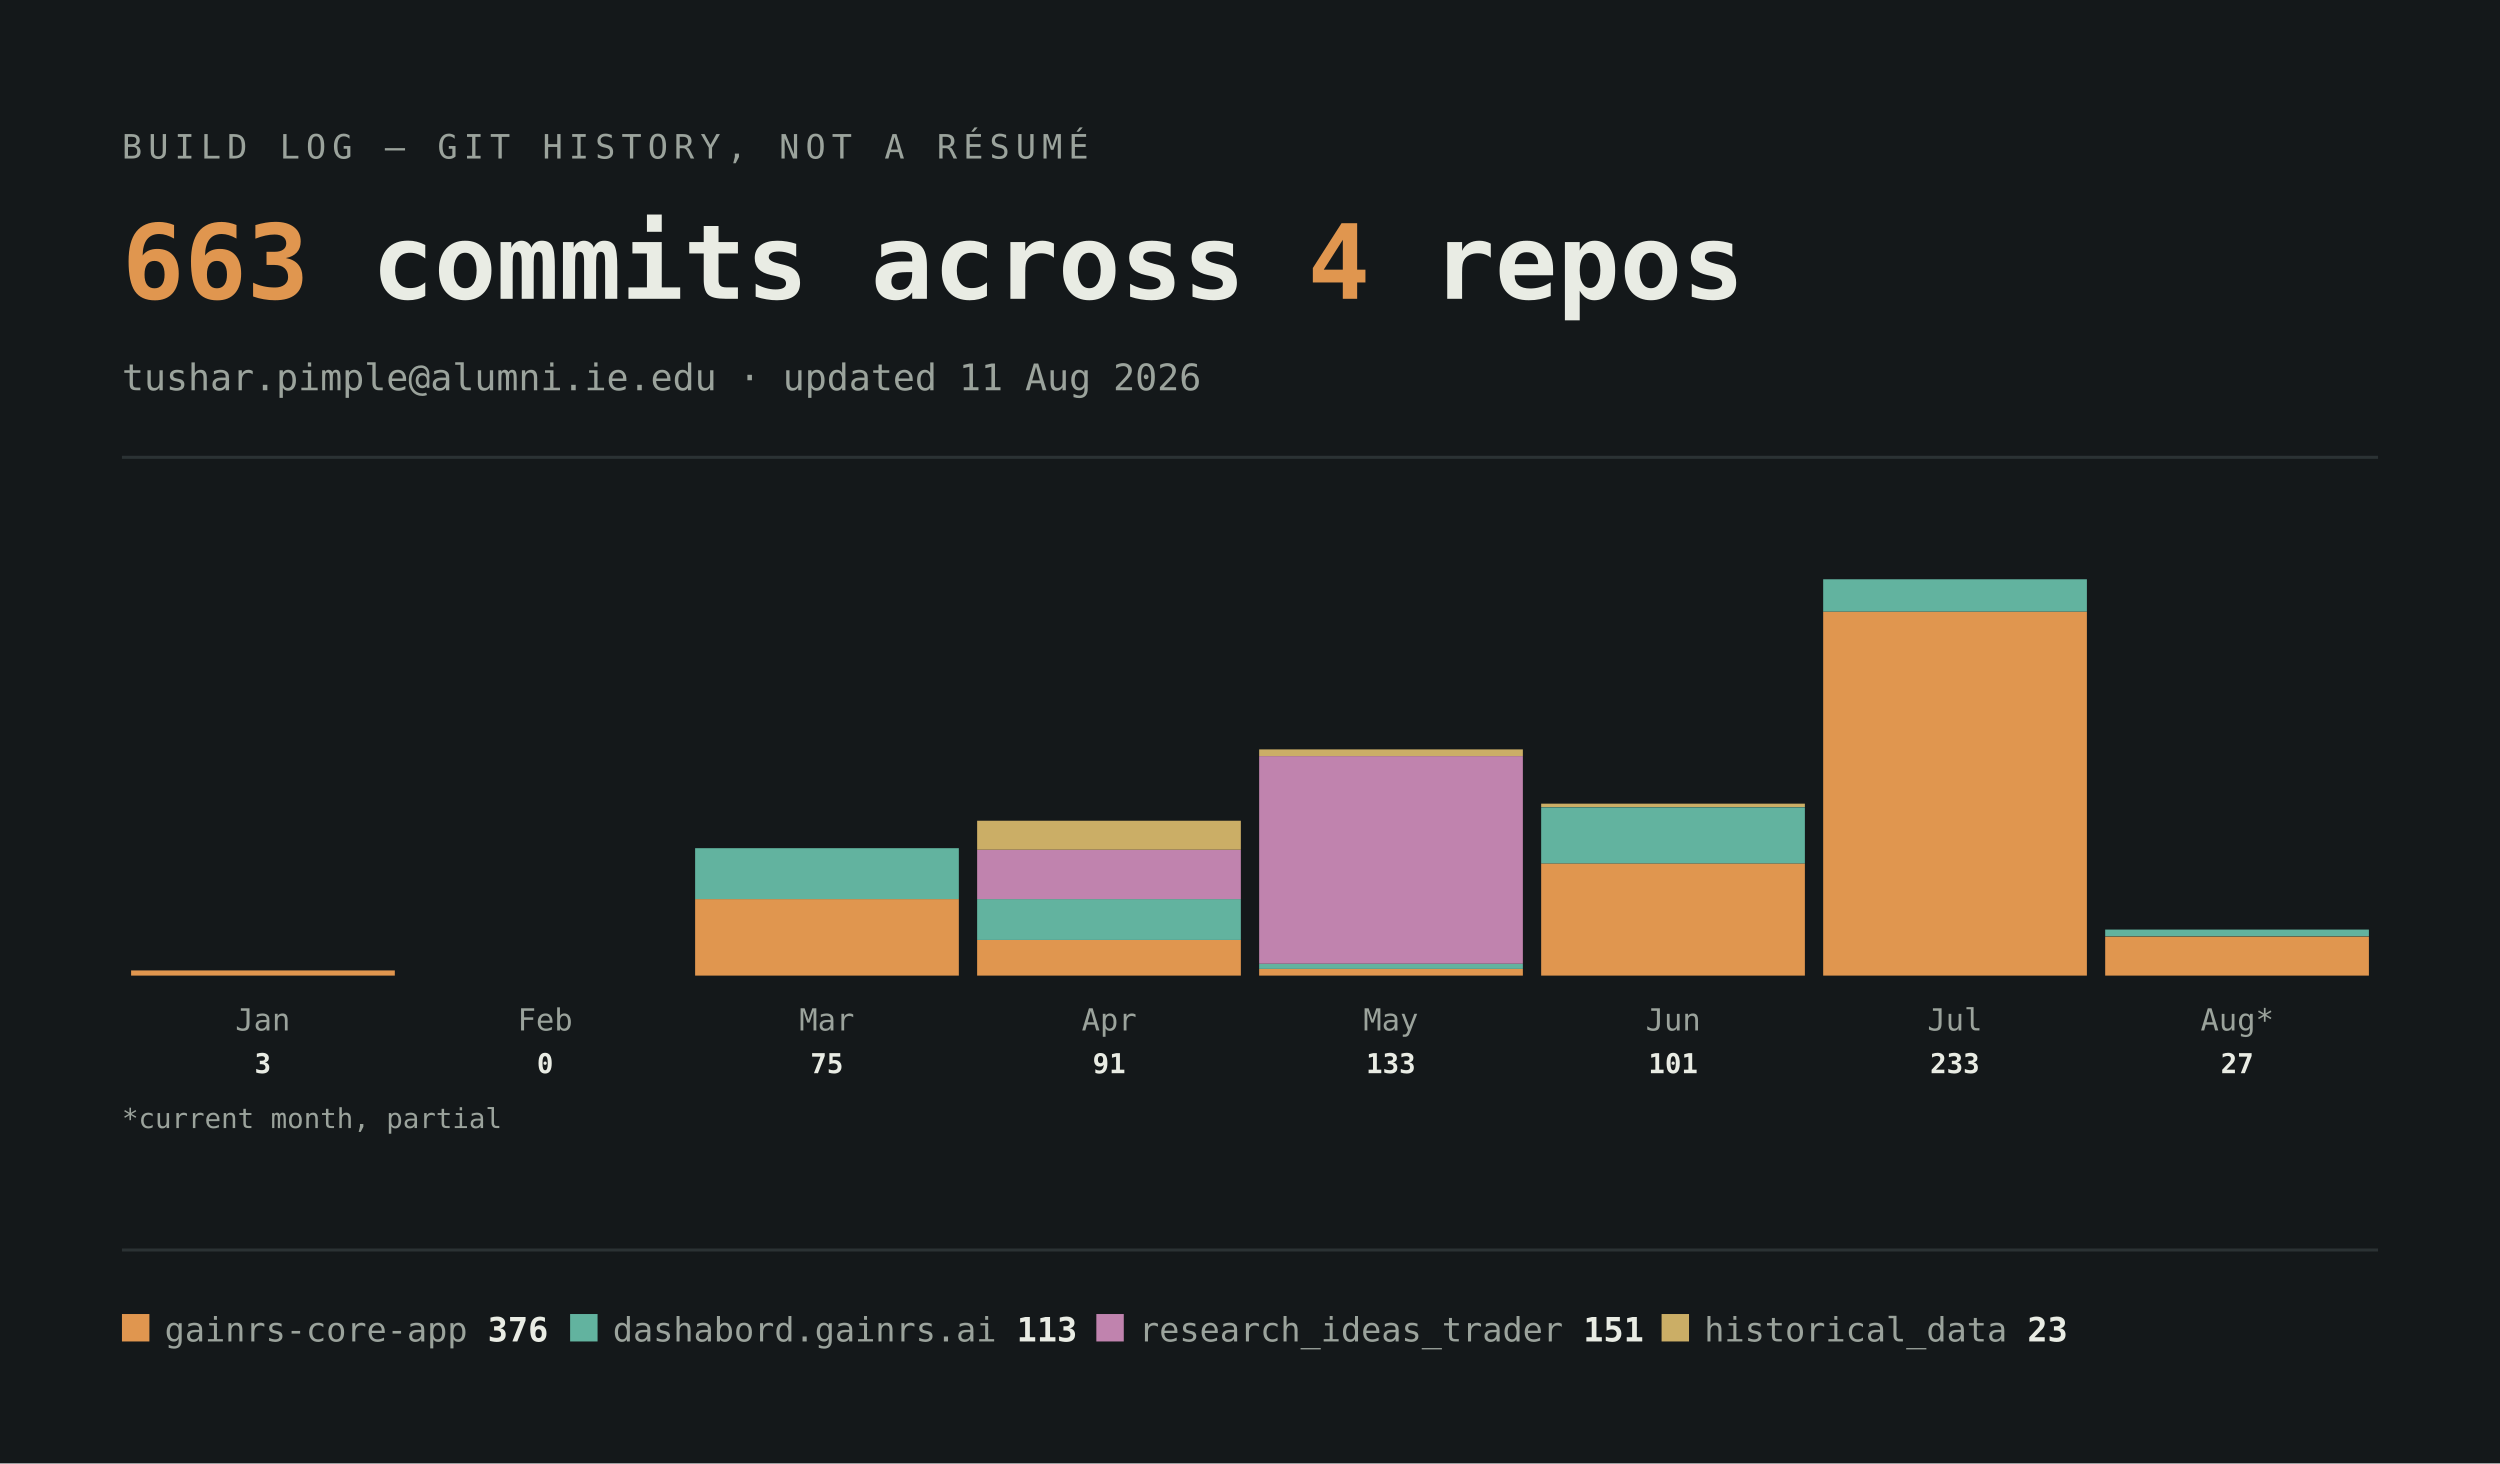
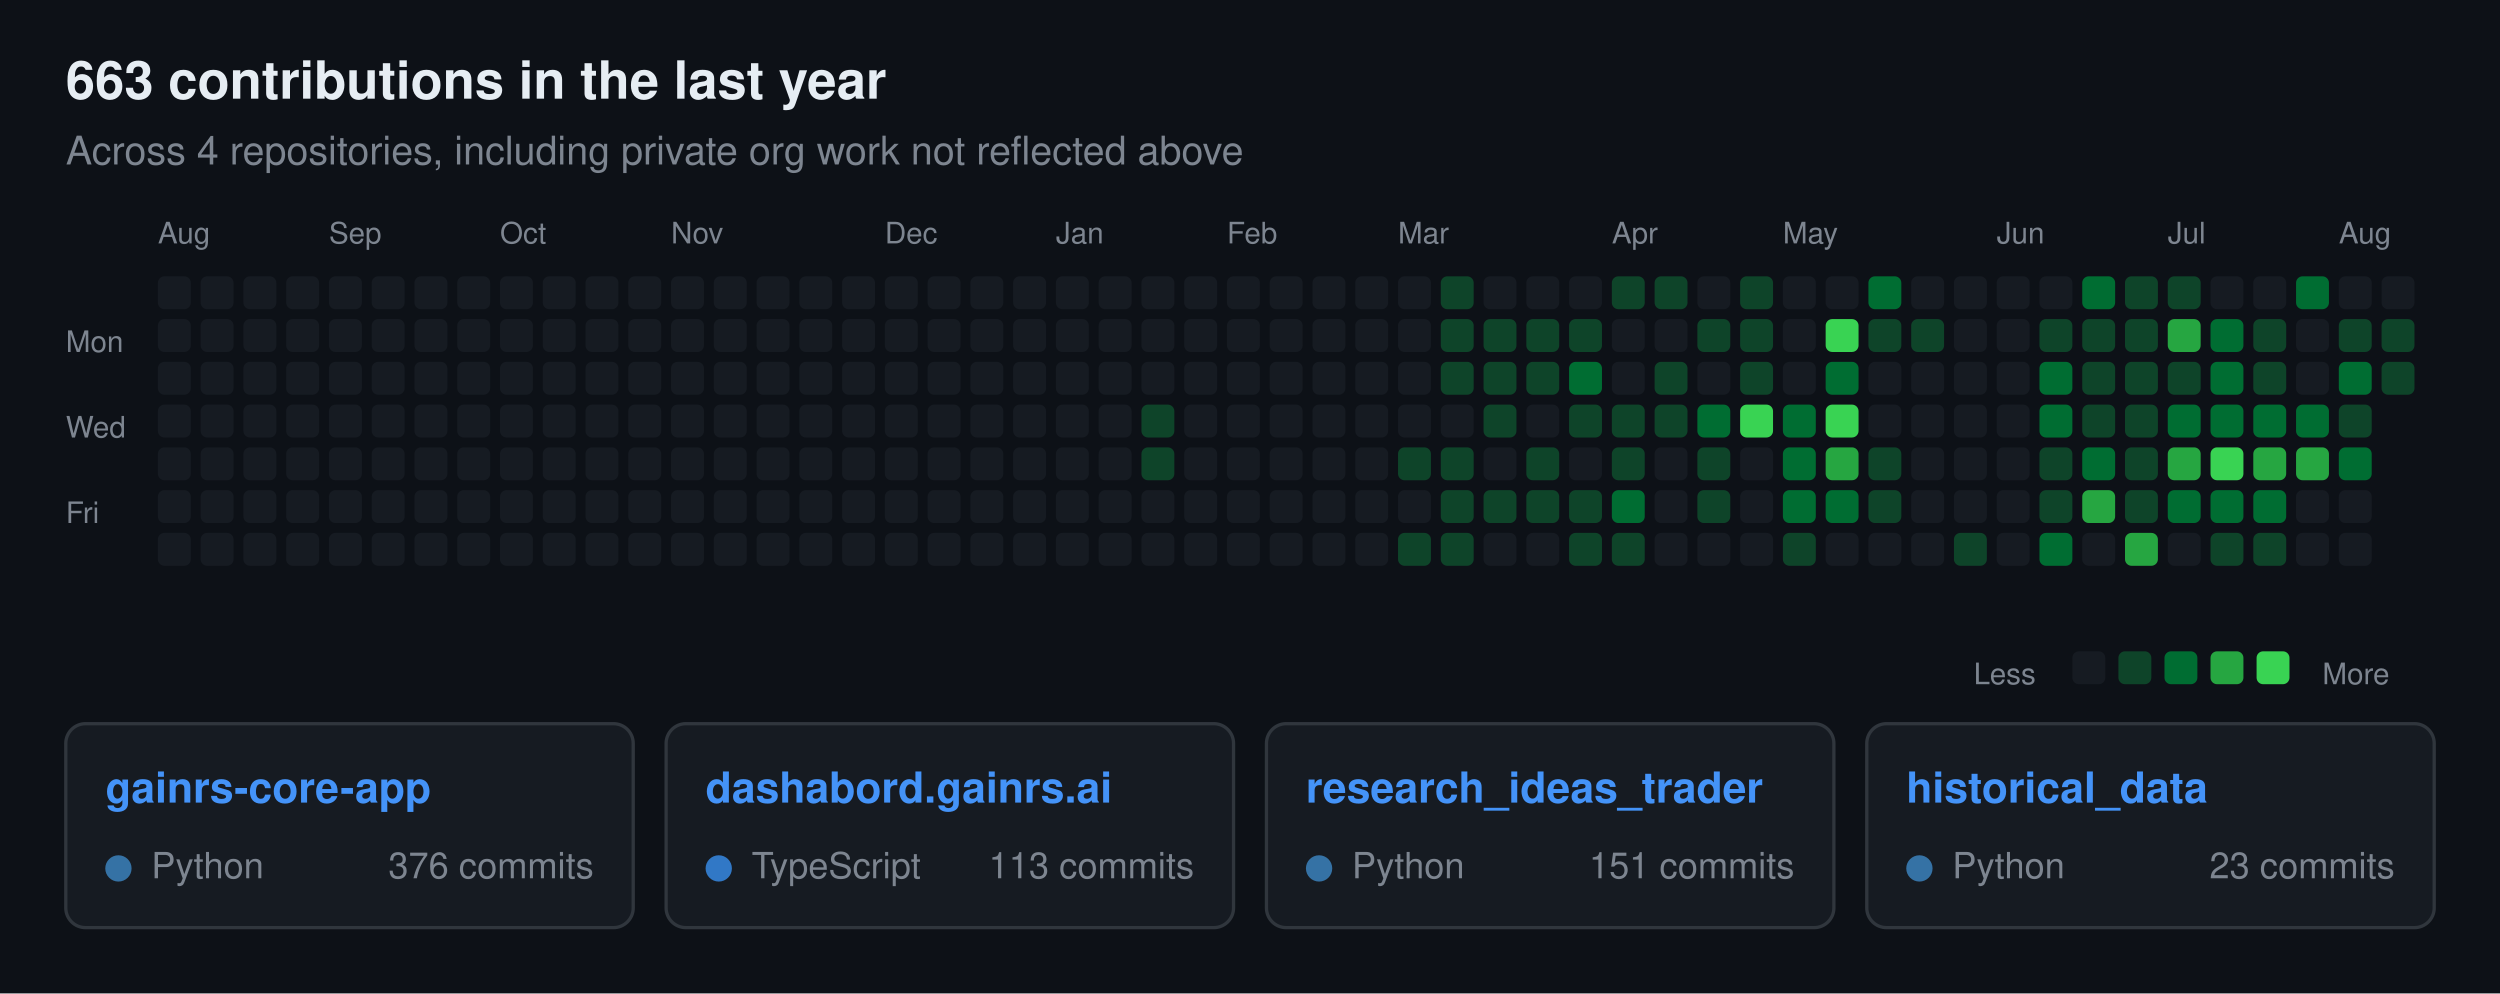
- <svg xmlns="http://www.w3.org/2000/svg" width="820" height="480" viewBox="0 0 820 480" role="img" aria-label="Build log: 663 commits across 4 repos">
-   <rect width="820" height="480" fill="#14181A" />
-   <text x="40" y="52" font-family="ui-monospace, SFMono-Regular, Menlo, Consolas, monospace" font-size="11" letter-spacing="2" fill="#9BA39C">
-     BUILD LOG — GIT HISTORY, NOT A RÉSUMÉ
-   </text>
-   <text x="40" y="98" font-family="ui-monospace, SFMono-Regular, Menlo, Consolas, monospace" font-size="34" font-weight="700" fill="#E9ECE4">
-     <tspan fill="#E0964F">663</tspan> commits across <tspan fill="#E0964F">4</tspan> repos
-   </text>
-   <text x="40" y="128" font-family="ui-monospace, SFMono-Regular, Menlo, Consolas, monospace" font-size="12" fill="#9BA39C">
-     tushar.pimple@alumni.ie.edu · updated 11 Aug 2026
-   </text>
-   <line x1="40" y1="150" x2="780" y2="150" stroke="#2B3234" stroke-width="1" />
-   <rect x="43.0" y="318.3" width="86.5" height="1.7" fill="#E0964F" />
-   <rect x="228.0" y="294.9" width="86.5" height="25.1" fill="#E0964F" />
-   <rect x="228.0" y="278.2" width="86.5" height="16.7" fill="#62B39F" />
-   <rect x="320.5" y="308.3" width="86.5" height="11.7" fill="#E0964F" />
-   <rect x="320.5" y="294.9" width="86.5" height="13.4" fill="#62B39F" />
-   <rect x="320.5" y="278.7" width="86.5" height="16.2" fill="#C083AE" />
-   <rect x="320.5" y="269.2" width="86.5" height="9.5" fill="#CBAE66" />
-   <rect x="413.0" y="317.8" width="86.5" height="2.2" fill="#E0964F" />
-   <rect x="413.0" y="316.1" width="86.5" height="1.7" fill="#62B39F" />
-   <rect x="413.0" y="248.0" width="86.5" height="68.1" fill="#C083AE" />
-   <rect x="413.0" y="245.8" width="86.5" height="2.2" fill="#CBAE66" />
-   <rect x="505.5" y="283.2" width="86.5" height="36.8" fill="#E0964F" />
-   <rect x="505.5" y="264.8" width="86.5" height="18.4" fill="#62B39F" />
-   <rect x="505.5" y="263.6" width="86.5" height="1.1" fill="#CBAE66" />
-   <rect x="598.0" y="200.6" width="86.5" height="119.4" fill="#E0964F" />
-   <rect x="598.0" y="190.0" width="86.5" height="10.6" fill="#62B39F" />
-   <rect x="690.5" y="307.2" width="86.5" height="12.8" fill="#E0964F" />
-   <rect x="690.5" y="304.9" width="86.5" height="2.2" fill="#62B39F" />
-   <text x="86.2" y="338" font-family="ui-monospace, SFMono-Regular, Menlo, Consolas, monospace" font-size="10" fill="#9BA39C" text-anchor="middle">Jan</text>
-   <text x="86.2" y="352" font-family="ui-monospace, SFMono-Regular, Menlo, Consolas, monospace" font-size="9" font-weight="600" fill="#E9ECE4" text-anchor="middle">3</text>
-   <text x="178.8" y="338" font-family="ui-monospace, SFMono-Regular, Menlo, Consolas, monospace" font-size="10" fill="#9BA39C" text-anchor="middle">Feb</text>
-   <text x="178.8" y="352" font-family="ui-monospace, SFMono-Regular, Menlo, Consolas, monospace" font-size="9" font-weight="600" fill="#E9ECE4" text-anchor="middle">0</text>
-   <text x="271.2" y="338" font-family="ui-monospace, SFMono-Regular, Menlo, Consolas, monospace" font-size="10" fill="#9BA39C" text-anchor="middle">Mar</text>
-   <text x="271.2" y="352" font-family="ui-monospace, SFMono-Regular, Menlo, Consolas, monospace" font-size="9" font-weight="600" fill="#E9ECE4" text-anchor="middle">75</text>
-   <text x="363.8" y="338" font-family="ui-monospace, SFMono-Regular, Menlo, Consolas, monospace" font-size="10" fill="#9BA39C" text-anchor="middle">Apr</text>
-   <text x="363.8" y="352" font-family="ui-monospace, SFMono-Regular, Menlo, Consolas, monospace" font-size="9" font-weight="600" fill="#E9ECE4" text-anchor="middle">91</text>
-   <text x="456.2" y="338" font-family="ui-monospace, SFMono-Regular, Menlo, Consolas, monospace" font-size="10" fill="#9BA39C" text-anchor="middle">May</text>
-   <text x="456.2" y="352" font-family="ui-monospace, SFMono-Regular, Menlo, Consolas, monospace" font-size="9" font-weight="600" fill="#E9ECE4" text-anchor="middle">133</text>
-   <text x="548.8" y="338" font-family="ui-monospace, SFMono-Regular, Menlo, Consolas, monospace" font-size="10" fill="#9BA39C" text-anchor="middle">Jun</text>
-   <text x="548.8" y="352" font-family="ui-monospace, SFMono-Regular, Menlo, Consolas, monospace" font-size="9" font-weight="600" fill="#E9ECE4" text-anchor="middle">101</text>
-   <text x="641.2" y="338" font-family="ui-monospace, SFMono-Regular, Menlo, Consolas, monospace" font-size="10" fill="#9BA39C" text-anchor="middle">Jul</text>
-   <text x="641.2" y="352" font-family="ui-monospace, SFMono-Regular, Menlo, Consolas, monospace" font-size="9" font-weight="600" fill="#E9ECE4" text-anchor="middle">233</text>
-   <text x="733.8" y="338" font-family="ui-monospace, SFMono-Regular, Menlo, Consolas, monospace" font-size="10" fill="#9BA39C" text-anchor="middle">Aug*</text>
-   <text x="733.8" y="352" font-family="ui-monospace, SFMono-Regular, Menlo, Consolas, monospace" font-size="9" font-weight="600" fill="#E9ECE4" text-anchor="middle">27</text>
-   <text x="40" y="370" font-family="ui-monospace, SFMono-Regular, Menlo, Consolas, monospace" font-size="9" fill="#9BA39C">
-     *current month, partial
-   </text>
-   <line x1="40" y1="410" x2="780" y2="410" stroke="#2B3234" stroke-width="1" />
-   <rect x="40" y="431" width="9" height="9" fill="#E0964F" />
-   <text x="54" y="440" font-family="ui-monospace, SFMono-Regular, Menlo, Consolas, monospace" font-size="11" fill="#9BA39C">gainrs-core-app <tspan font-weight="700" fill="#E9ECE4">376</tspan>
-   </text>
-   <rect x="187.0" y="431" width="9" height="9" fill="#62B39F" />
-   <text x="201.0" y="440" font-family="ui-monospace, SFMono-Regular, Menlo, Consolas, monospace" font-size="11" fill="#9BA39C">dashabord.gainrs.ai <tspan font-weight="700" fill="#E9ECE4">113</tspan>
-   </text>
-   <rect x="359.6" y="431" width="9" height="9" fill="#C083AE" />
-   <text x="373.6" y="440" font-family="ui-monospace, SFMono-Regular, Menlo, Consolas, monospace" font-size="11" fill="#9BA39C">research_ideas_trader <tspan font-weight="700" fill="#E9ECE4">151</tspan>
-   </text>
-   <rect x="545.0" y="431" width="9" height="9" fill="#CBAE66" />
-   <text x="559.0" y="440" font-family="ui-monospace, SFMono-Regular, Menlo, Consolas, monospace" font-size="11" fill="#9BA39C">historical_data <tspan font-weight="700" fill="#E9ECE4">23</tspan>
-   </text>
+ <svg xmlns="http://www.w3.org/2000/svg" width="760" height="302" viewBox="0 0 760 302" font-family="-apple-system, BlinkMacSystemFont, 'Segoe UI', Helvetica, Arial, sans-serif" role="img" aria-label="663 contributions in the last year across 4 repositories">
+   <rect width="760" height="302" fill="#0d1117" />
+   <text x="20" y="30" font-size="16" font-weight="600" fill="#e6edf3">663 contributions in the last year</text>
+   <text x="20" y="50" font-size="12" fill="#7d8590">Across 4 repositories, including private org work not reflected above</text>
+   <text x="48" y="74" font-size="9" fill="#7d8590">Aug</text>
+   <text x="100" y="74" font-size="9" fill="#7d8590">Sep</text>
+   <text x="152" y="74" font-size="9" fill="#7d8590">Oct</text>
+   <text x="204" y="74" font-size="9" fill="#7d8590">Nov</text>
+   <text x="269" y="74" font-size="9" fill="#7d8590">Dec</text>
+   <text x="321" y="74" font-size="9" fill="#7d8590">Jan</text>
+   <text x="373" y="74" font-size="9" fill="#7d8590">Feb</text>
+   <text x="425" y="74" font-size="9" fill="#7d8590">Mar</text>
+   <text x="490" y="74" font-size="9" fill="#7d8590">Apr</text>
+   <text x="542" y="74" font-size="9" fill="#7d8590">May</text>
+   <text x="607" y="74" font-size="9" fill="#7d8590">Jun</text>
+   <text x="659" y="74" font-size="9" fill="#7d8590">Jul</text>
+   <text x="711" y="74" font-size="9" fill="#7d8590">Aug</text>
+   <text x="20" y="107" font-size="9" fill="#7d8590">Mon</text>
+   <text x="20" y="133" font-size="9" fill="#7d8590">Wed</text>
+   <text x="20" y="159" font-size="9" fill="#7d8590">Fri</text>
+   <rect x="48" y="84" width="10" height="10" rx="2" fill="#161b22" />
+   <rect x="48" y="97" width="10" height="10" rx="2" fill="#161b22" />
+   <rect x="48" y="110" width="10" height="10" rx="2" fill="#161b22" />
+   <rect x="48" y="123" width="10" height="10" rx="2" fill="#161b22" />
+   <rect x="48" y="136" width="10" height="10" rx="2" fill="#161b22" />
+   <rect x="48" y="149" width="10" height="10" rx="2" fill="#161b22" />
+   <rect x="48" y="162" width="10" height="10" rx="2" fill="#161b22" />
+   <rect x="61" y="84" width="10" height="10" rx="2" fill="#161b22" />
+   <rect x="61" y="97" width="10" height="10" rx="2" fill="#161b22" />
+   <rect x="61" y="110" width="10" height="10" rx="2" fill="#161b22" />
+   <rect x="61" y="123" width="10" height="10" rx="2" fill="#161b22" />
+   <rect x="61" y="136" width="10" height="10" rx="2" fill="#161b22" />
+   <rect x="61" y="149" width="10" height="10" rx="2" fill="#161b22" />
+   <rect x="61" y="162" width="10" height="10" rx="2" fill="#161b22" />
+   <rect x="74" y="84" width="10" height="10" rx="2" fill="#161b22" />
+   <rect x="74" y="97" width="10" height="10" rx="2" fill="#161b22" />
+   <rect x="74" y="110" width="10" height="10" rx="2" fill="#161b22" />
+   <rect x="74" y="123" width="10" height="10" rx="2" fill="#161b22" />
+   <rect x="74" y="136" width="10" height="10" rx="2" fill="#161b22" />
+   <rect x="74" y="149" width="10" height="10" rx="2" fill="#161b22" />
+   <rect x="74" y="162" width="10" height="10" rx="2" fill="#161b22" />
+   <rect x="87" y="84" width="10" height="10" rx="2" fill="#161b22" />
+   <rect x="87" y="97" width="10" height="10" rx="2" fill="#161b22" />
+   <rect x="87" y="110" width="10" height="10" rx="2" fill="#161b22" />
+   <rect x="87" y="123" width="10" height="10" rx="2" fill="#161b22" />
+   <rect x="87" y="136" width="10" height="10" rx="2" fill="#161b22" />
+   <rect x="87" y="149" width="10" height="10" rx="2" fill="#161b22" />
+   <rect x="87" y="162" width="10" height="10" rx="2" fill="#161b22" />
+   <rect x="100" y="84" width="10" height="10" rx="2" fill="#161b22" />
+   <rect x="100" y="97" width="10" height="10" rx="2" fill="#161b22" />
+   <rect x="100" y="110" width="10" height="10" rx="2" fill="#161b22" />
+   <rect x="100" y="123" width="10" height="10" rx="2" fill="#161b22" />
+   <rect x="100" y="136" width="10" height="10" rx="2" fill="#161b22" />
+   <rect x="100" y="149" width="10" height="10" rx="2" fill="#161b22" />
+   <rect x="100" y="162" width="10" height="10" rx="2" fill="#161b22" />
+   <rect x="113" y="84" width="10" height="10" rx="2" fill="#161b22" />
+   <rect x="113" y="97" width="10" height="10" rx="2" fill="#161b22" />
+   <rect x="113" y="110" width="10" height="10" rx="2" fill="#161b22" />
+   <rect x="113" y="123" width="10" height="10" rx="2" fill="#161b22" />
+   <rect x="113" y="136" width="10" height="10" rx="2" fill="#161b22" />
+   <rect x="113" y="149" width="10" height="10" rx="2" fill="#161b22" />
+   <rect x="113" y="162" width="10" height="10" rx="2" fill="#161b22" />
+   <rect x="126" y="84" width="10" height="10" rx="2" fill="#161b22" />
+   <rect x="126" y="97" width="10" height="10" rx="2" fill="#161b22" />
+   <rect x="126" y="110" width="10" height="10" rx="2" fill="#161b22" />
+   <rect x="126" y="123" width="10" height="10" rx="2" fill="#161b22" />
+   <rect x="126" y="136" width="10" height="10" rx="2" fill="#161b22" />
+   <rect x="126" y="149" width="10" height="10" rx="2" fill="#161b22" />
+   <rect x="126" y="162" width="10" height="10" rx="2" fill="#161b22" />
+   <rect x="139" y="84" width="10" height="10" rx="2" fill="#161b22" />
+   <rect x="139" y="97" width="10" height="10" rx="2" fill="#161b22" />
+   <rect x="139" y="110" width="10" height="10" rx="2" fill="#161b22" />
+   <rect x="139" y="123" width="10" height="10" rx="2" fill="#161b22" />
+   <rect x="139" y="136" width="10" height="10" rx="2" fill="#161b22" />
+   <rect x="139" y="149" width="10" height="10" rx="2" fill="#161b22" />
+   <rect x="139" y="162" width="10" height="10" rx="2" fill="#161b22" />
+   <rect x="152" y="84" width="10" height="10" rx="2" fill="#161b22" />
+   <rect x="152" y="97" width="10" height="10" rx="2" fill="#161b22" />
+   <rect x="152" y="110" width="10" height="10" rx="2" fill="#161b22" />
+   <rect x="152" y="123" width="10" height="10" rx="2" fill="#161b22" />
+   <rect x="152" y="136" width="10" height="10" rx="2" fill="#161b22" />
+   <rect x="152" y="149" width="10" height="10" rx="2" fill="#161b22" />
+   <rect x="152" y="162" width="10" height="10" rx="2" fill="#161b22" />
+   <rect x="165" y="84" width="10" height="10" rx="2" fill="#161b22" />
+   <rect x="165" y="97" width="10" height="10" rx="2" fill="#161b22" />
+   <rect x="165" y="110" width="10" height="10" rx="2" fill="#161b22" />
+   <rect x="165" y="123" width="10" height="10" rx="2" fill="#161b22" />
+   <rect x="165" y="136" width="10" height="10" rx="2" fill="#161b22" />
+   <rect x="165" y="149" width="10" height="10" rx="2" fill="#161b22" />
+   <rect x="165" y="162" width="10" height="10" rx="2" fill="#161b22" />
+   <rect x="178" y="84" width="10" height="10" rx="2" fill="#161b22" />
+   <rect x="178" y="97" width="10" height="10" rx="2" fill="#161b22" />
+   <rect x="178" y="110" width="10" height="10" rx="2" fill="#161b22" />
+   <rect x="178" y="123" width="10" height="10" rx="2" fill="#161b22" />
+   <rect x="178" y="136" width="10" height="10" rx="2" fill="#161b22" />
+   <rect x="178" y="149" width="10" height="10" rx="2" fill="#161b22" />
+   <rect x="178" y="162" width="10" height="10" rx="2" fill="#161b22" />
+   <rect x="191" y="84" width="10" height="10" rx="2" fill="#161b22" />
+   <rect x="191" y="97" width="10" height="10" rx="2" fill="#161b22" />
+   <rect x="191" y="110" width="10" height="10" rx="2" fill="#161b22" />
+   <rect x="191" y="123" width="10" height="10" rx="2" fill="#161b22" />
+   <rect x="191" y="136" width="10" height="10" rx="2" fill="#161b22" />
+   <rect x="191" y="149" width="10" height="10" rx="2" fill="#161b22" />
+   <rect x="191" y="162" width="10" height="10" rx="2" fill="#161b22" />
+   <rect x="204" y="84" width="10" height="10" rx="2" fill="#161b22" />
+   <rect x="204" y="97" width="10" height="10" rx="2" fill="#161b22" />
+   <rect x="204" y="110" width="10" height="10" rx="2" fill="#161b22" />
+   <rect x="204" y="123" width="10" height="10" rx="2" fill="#161b22" />
+   <rect x="204" y="136" width="10" height="10" rx="2" fill="#161b22" />
+   <rect x="204" y="149" width="10" height="10" rx="2" fill="#161b22" />
+   <rect x="204" y="162" width="10" height="10" rx="2" fill="#161b22" />
+   <rect x="217" y="84" width="10" height="10" rx="2" fill="#161b22" />
+   <rect x="217" y="97" width="10" height="10" rx="2" fill="#161b22" />
+   <rect x="217" y="110" width="10" height="10" rx="2" fill="#161b22" />
+   <rect x="217" y="123" width="10" height="10" rx="2" fill="#161b22" />
+   <rect x="217" y="136" width="10" height="10" rx="2" fill="#161b22" />
+   <rect x="217" y="149" width="10" height="10" rx="2" fill="#161b22" />
+   <rect x="217" y="162" width="10" height="10" rx="2" fill="#161b22" />
+   <rect x="230" y="84" width="10" height="10" rx="2" fill="#161b22" />
+   <rect x="230" y="97" width="10" height="10" rx="2" fill="#161b22" />
+   <rect x="230" y="110" width="10" height="10" rx="2" fill="#161b22" />
+   <rect x="230" y="123" width="10" height="10" rx="2" fill="#161b22" />
+   <rect x="230" y="136" width="10" height="10" rx="2" fill="#161b22" />
+   <rect x="230" y="149" width="10" height="10" rx="2" fill="#161b22" />
+   <rect x="230" y="162" width="10" height="10" rx="2" fill="#161b22" />
+   <rect x="243" y="84" width="10" height="10" rx="2" fill="#161b22" />
+   <rect x="243" y="97" width="10" height="10" rx="2" fill="#161b22" />
+   <rect x="243" y="110" width="10" height="10" rx="2" fill="#161b22" />
+   <rect x="243" y="123" width="10" height="10" rx="2" fill="#161b22" />
+   <rect x="243" y="136" width="10" height="10" rx="2" fill="#161b22" />
+   <rect x="243" y="149" width="10" height="10" rx="2" fill="#161b22" />
+   <rect x="243" y="162" width="10" height="10" rx="2" fill="#161b22" />
+   <rect x="256" y="84" width="10" height="10" rx="2" fill="#161b22" />
+   <rect x="256" y="97" width="10" height="10" rx="2" fill="#161b22" />
+   <rect x="256" y="110" width="10" height="10" rx="2" fill="#161b22" />
+   <rect x="256" y="123" width="10" height="10" rx="2" fill="#161b22" />
+   <rect x="256" y="136" width="10" height="10" rx="2" fill="#161b22" />
+   <rect x="256" y="149" width="10" height="10" rx="2" fill="#161b22" />
+   <rect x="256" y="162" width="10" height="10" rx="2" fill="#161b22" />
+   <rect x="269" y="84" width="10" height="10" rx="2" fill="#161b22" />
+   <rect x="269" y="97" width="10" height="10" rx="2" fill="#161b22" />
+   <rect x="269" y="110" width="10" height="10" rx="2" fill="#161b22" />
+   <rect x="269" y="123" width="10" height="10" rx="2" fill="#161b22" />
+   <rect x="269" y="136" width="10" height="10" rx="2" fill="#161b22" />
+   <rect x="269" y="149" width="10" height="10" rx="2" fill="#161b22" />
+   <rect x="269" y="162" width="10" height="10" rx="2" fill="#161b22" />
+   <rect x="282" y="84" width="10" height="10" rx="2" fill="#161b22" />
+   <rect x="282" y="97" width="10" height="10" rx="2" fill="#161b22" />
+   <rect x="282" y="110" width="10" height="10" rx="2" fill="#161b22" />
+   <rect x="282" y="123" width="10" height="10" rx="2" fill="#161b22" />
+   <rect x="282" y="136" width="10" height="10" rx="2" fill="#161b22" />
+   <rect x="282" y="149" width="10" height="10" rx="2" fill="#161b22" />
+   <rect x="282" y="162" width="10" height="10" rx="2" fill="#161b22" />
+   <rect x="295" y="84" width="10" height="10" rx="2" fill="#161b22" />
+   <rect x="295" y="97" width="10" height="10" rx="2" fill="#161b22" />
+   <rect x="295" y="110" width="10" height="10" rx="2" fill="#161b22" />
+   <rect x="295" y="123" width="10" height="10" rx="2" fill="#161b22" />
+   <rect x="295" y="136" width="10" height="10" rx="2" fill="#161b22" />
+   <rect x="295" y="149" width="10" height="10" rx="2" fill="#161b22" />
+   <rect x="295" y="162" width="10" height="10" rx="2" fill="#161b22" />
+   <rect x="308" y="84" width="10" height="10" rx="2" fill="#161b22" />
+   <rect x="308" y="97" width="10" height="10" rx="2" fill="#161b22" />
+   <rect x="308" y="110" width="10" height="10" rx="2" fill="#161b22" />
+   <rect x="308" y="123" width="10" height="10" rx="2" fill="#161b22" />
+   <rect x="308" y="136" width="10" height="10" rx="2" fill="#161b22" />
+   <rect x="308" y="149" width="10" height="10" rx="2" fill="#161b22" />
+   <rect x="308" y="162" width="10" height="10" rx="2" fill="#161b22" />
+   <rect x="321" y="84" width="10" height="10" rx="2" fill="#161b22" />
+   <rect x="321" y="97" width="10" height="10" rx="2" fill="#161b22" />
+   <rect x="321" y="110" width="10" height="10" rx="2" fill="#161b22" />
+   <rect x="321" y="123" width="10" height="10" rx="2" fill="#161b22" />
+   <rect x="321" y="136" width="10" height="10" rx="2" fill="#161b22" />
+   <rect x="321" y="149" width="10" height="10" rx="2" fill="#161b22" />
+   <rect x="321" y="162" width="10" height="10" rx="2" fill="#161b22" />
+   <rect x="334" y="84" width="10" height="10" rx="2" fill="#161b22" />
+   <rect x="334" y="97" width="10" height="10" rx="2" fill="#161b22" />
+   <rect x="334" y="110" width="10" height="10" rx="2" fill="#161b22" />
+   <rect x="334" y="123" width="10" height="10" rx="2" fill="#161b22" />
+   <rect x="334" y="136" width="10" height="10" rx="2" fill="#161b22" />
+   <rect x="334" y="149" width="10" height="10" rx="2" fill="#161b22" />
+   <rect x="334" y="162" width="10" height="10" rx="2" fill="#161b22" />
+   <rect x="347" y="84" width="10" height="10" rx="2" fill="#161b22" />
+   <rect x="347" y="97" width="10" height="10" rx="2" fill="#161b22" />
+   <rect x="347" y="110" width="10" height="10" rx="2" fill="#161b22" />
+   <rect x="347" y="123" width="10" height="10" rx="2" fill="#0e4429" />
+   <rect x="347" y="136" width="10" height="10" rx="2" fill="#0e4429" />
+   <rect x="347" y="149" width="10" height="10" rx="2" fill="#161b22" />
+   <rect x="347" y="162" width="10" height="10" rx="2" fill="#161b22" />
+   <rect x="360" y="84" width="10" height="10" rx="2" fill="#161b22" />
+   <rect x="360" y="97" width="10" height="10" rx="2" fill="#161b22" />
+   <rect x="360" y="110" width="10" height="10" rx="2" fill="#161b22" />
+   <rect x="360" y="123" width="10" height="10" rx="2" fill="#161b22" />
+   <rect x="360" y="136" width="10" height="10" rx="2" fill="#161b22" />
+   <rect x="360" y="149" width="10" height="10" rx="2" fill="#161b22" />
+   <rect x="360" y="162" width="10" height="10" rx="2" fill="#161b22" />
+   <rect x="373" y="84" width="10" height="10" rx="2" fill="#161b22" />
+   <rect x="373" y="97" width="10" height="10" rx="2" fill="#161b22" />
+   <rect x="373" y="110" width="10" height="10" rx="2" fill="#161b22" />
+   <rect x="373" y="123" width="10" height="10" rx="2" fill="#161b22" />
+   <rect x="373" y="136" width="10" height="10" rx="2" fill="#161b22" />
+   <rect x="373" y="149" width="10" height="10" rx="2" fill="#161b22" />
+   <rect x="373" y="162" width="10" height="10" rx="2" fill="#161b22" />
+   <rect x="386" y="84" width="10" height="10" rx="2" fill="#161b22" />
+   <rect x="386" y="97" width="10" height="10" rx="2" fill="#161b22" />
+   <rect x="386" y="110" width="10" height="10" rx="2" fill="#161b22" />
+   <rect x="386" y="123" width="10" height="10" rx="2" fill="#161b22" />
+   <rect x="386" y="136" width="10" height="10" rx="2" fill="#161b22" />
+   <rect x="386" y="149" width="10" height="10" rx="2" fill="#161b22" />
+   <rect x="386" y="162" width="10" height="10" rx="2" fill="#161b22" />
+   <rect x="399" y="84" width="10" height="10" rx="2" fill="#161b22" />
+   <rect x="399" y="97" width="10" height="10" rx="2" fill="#161b22" />
+   <rect x="399" y="110" width="10" height="10" rx="2" fill="#161b22" />
+   <rect x="399" y="123" width="10" height="10" rx="2" fill="#161b22" />
+   <rect x="399" y="136" width="10" height="10" rx="2" fill="#161b22" />
+   <rect x="399" y="149" width="10" height="10" rx="2" fill="#161b22" />
+   <rect x="399" y="162" width="10" height="10" rx="2" fill="#161b22" />
+   <rect x="412" y="84" width="10" height="10" rx="2" fill="#161b22" />
+   <rect x="412" y="97" width="10" height="10" rx="2" fill="#161b22" />
+   <rect x="412" y="110" width="10" height="10" rx="2" fill="#161b22" />
+   <rect x="412" y="123" width="10" height="10" rx="2" fill="#161b22" />
+   <rect x="412" y="136" width="10" height="10" rx="2" fill="#161b22" />
+   <rect x="412" y="149" width="10" height="10" rx="2" fill="#161b22" />
+   <rect x="412" y="162" width="10" height="10" rx="2" fill="#161b22" />
+   <rect x="425" y="84" width="10" height="10" rx="2" fill="#161b22" />
+   <rect x="425" y="97" width="10" height="10" rx="2" fill="#161b22" />
+   <rect x="425" y="110" width="10" height="10" rx="2" fill="#161b22" />
+   <rect x="425" y="123" width="10" height="10" rx="2" fill="#161b22" />
+   <rect x="425" y="136" width="10" height="10" rx="2" fill="#0e4429" />
+   <rect x="425" y="149" width="10" height="10" rx="2" fill="#161b22" />
+   <rect x="425" y="162" width="10" height="10" rx="2" fill="#0e4429" />
+   <rect x="438" y="84" width="10" height="10" rx="2" fill="#0e4429" />
+   <rect x="438" y="97" width="10" height="10" rx="2" fill="#0e4429" />
+   <rect x="438" y="110" width="10" height="10" rx="2" fill="#0e4429" />
+   <rect x="438" y="123" width="10" height="10" rx="2" fill="#161b22" />
+   <rect x="438" y="136" width="10" height="10" rx="2" fill="#0e4429" />
+   <rect x="438" y="149" width="10" height="10" rx="2" fill="#0e4429" />
+   <rect x="438" y="162" width="10" height="10" rx="2" fill="#0e4429" />
+   <rect x="451" y="84" width="10" height="10" rx="2" fill="#161b22" />
+   <rect x="451" y="97" width="10" height="10" rx="2" fill="#0e4429" />
+   <rect x="451" y="110" width="10" height="10" rx="2" fill="#0e4429" />
+   <rect x="451" y="123" width="10" height="10" rx="2" fill="#0e4429" />
+   <rect x="451" y="136" width="10" height="10" rx="2" fill="#161b22" />
+   <rect x="451" y="149" width="10" height="10" rx="2" fill="#0e4429" />
+   <rect x="451" y="162" width="10" height="10" rx="2" fill="#161b22" />
+   <rect x="464" y="84" width="10" height="10" rx="2" fill="#161b22" />
+   <rect x="464" y="97" width="10" height="10" rx="2" fill="#0e4429" />
+   <rect x="464" y="110" width="10" height="10" rx="2" fill="#0e4429" />
+   <rect x="464" y="123" width="10" height="10" rx="2" fill="#161b22" />
+   <rect x="464" y="136" width="10" height="10" rx="2" fill="#0e4429" />
+   <rect x="464" y="149" width="10" height="10" rx="2" fill="#0e4429" />
+   <rect x="464" y="162" width="10" height="10" rx="2" fill="#161b22" />
+   <rect x="477" y="84" width="10" height="10" rx="2" fill="#161b22" />
+   <rect x="477" y="97" width="10" height="10" rx="2" fill="#0e4429" />
+   <rect x="477" y="110" width="10" height="10" rx="2" fill="#006d32" />
+   <rect x="477" y="123" width="10" height="10" rx="2" fill="#0e4429" />
+   <rect x="477" y="136" width="10" height="10" rx="2" fill="#161b22" />
+   <rect x="477" y="149" width="10" height="10" rx="2" fill="#0e4429" />
+   <rect x="477" y="162" width="10" height="10" rx="2" fill="#0e4429" />
+   <rect x="490" y="84" width="10" height="10" rx="2" fill="#0e4429" />
+   <rect x="490" y="97" width="10" height="10" rx="2" fill="#161b22" />
+   <rect x="490" y="110" width="10" height="10" rx="2" fill="#161b22" />
+   <rect x="490" y="123" width="10" height="10" rx="2" fill="#0e4429" />
+   <rect x="490" y="136" width="10" height="10" rx="2" fill="#0e4429" />
+   <rect x="490" y="149" width="10" height="10" rx="2" fill="#006d32" />
+   <rect x="490" y="162" width="10" height="10" rx="2" fill="#0e4429" />
+   <rect x="503" y="84" width="10" height="10" rx="2" fill="#0e4429" />
+   <rect x="503" y="97" width="10" height="10" rx="2" fill="#161b22" />
+   <rect x="503" y="110" width="10" height="10" rx="2" fill="#0e4429" />
+   <rect x="503" y="123" width="10" height="10" rx="2" fill="#0e4429" />
+   <rect x="503" y="136" width="10" height="10" rx="2" fill="#161b22" />
+   <rect x="503" y="149" width="10" height="10" rx="2" fill="#161b22" />
+   <rect x="503" y="162" width="10" height="10" rx="2" fill="#161b22" />
+   <rect x="516" y="84" width="10" height="10" rx="2" fill="#161b22" />
+   <rect x="516" y="97" width="10" height="10" rx="2" fill="#0e4429" />
+   <rect x="516" y="110" width="10" height="10" rx="2" fill="#161b22" />
+   <rect x="516" y="123" width="10" height="10" rx="2" fill="#006d32" />
+   <rect x="516" y="136" width="10" height="10" rx="2" fill="#0e4429" />
+   <rect x="516" y="149" width="10" height="10" rx="2" fill="#0e4429" />
+   <rect x="516" y="162" width="10" height="10" rx="2" fill="#161b22" />
+   <rect x="529" y="84" width="10" height="10" rx="2" fill="#0e4429" />
+   <rect x="529" y="97" width="10" height="10" rx="2" fill="#0e4429" />
+   <rect x="529" y="110" width="10" height="10" rx="2" fill="#0e4429" />
+   <rect x="529" y="123" width="10" height="10" rx="2" fill="#39d353" />
+   <rect x="529" y="136" width="10" height="10" rx="2" fill="#161b22" />
+   <rect x="529" y="149" width="10" height="10" rx="2" fill="#161b22" />
+   <rect x="529" y="162" width="10" height="10" rx="2" fill="#161b22" />
+   <rect x="542" y="84" width="10" height="10" rx="2" fill="#161b22" />
+   <rect x="542" y="97" width="10" height="10" rx="2" fill="#161b22" />
+   <rect x="542" y="110" width="10" height="10" rx="2" fill="#161b22" />
+   <rect x="542" y="123" width="10" height="10" rx="2" fill="#006d32" />
+   <rect x="542" y="136" width="10" height="10" rx="2" fill="#006d32" />
+   <rect x="542" y="149" width="10" height="10" rx="2" fill="#006d32" />
+   <rect x="542" y="162" width="10" height="10" rx="2" fill="#0e4429" />
+   <rect x="555" y="84" width="10" height="10" rx="2" fill="#161b22" />
+   <rect x="555" y="97" width="10" height="10" rx="2" fill="#39d353" />
+   <rect x="555" y="110" width="10" height="10" rx="2" fill="#006d32" />
+   <rect x="555" y="123" width="10" height="10" rx="2" fill="#39d353" />
+   <rect x="555" y="136" width="10" height="10" rx="2" fill="#26a641" />
+   <rect x="555" y="149" width="10" height="10" rx="2" fill="#006d32" />
+   <rect x="555" y="162" width="10" height="10" rx="2" fill="#161b22" />
+   <rect x="568" y="84" width="10" height="10" rx="2" fill="#006d32" />
+   <rect x="568" y="97" width="10" height="10" rx="2" fill="#0e4429" />
+   <rect x="568" y="110" width="10" height="10" rx="2" fill="#161b22" />
+   <rect x="568" y="123" width="10" height="10" rx="2" fill="#161b22" />
+   <rect x="568" y="136" width="10" height="10" rx="2" fill="#0e4429" />
+   <rect x="568" y="149" width="10" height="10" rx="2" fill="#0e4429" />
+   <rect x="568" y="162" width="10" height="10" rx="2" fill="#161b22" />
+   <rect x="581" y="84" width="10" height="10" rx="2" fill="#161b22" />
+   <rect x="581" y="97" width="10" height="10" rx="2" fill="#0e4429" />
+   <rect x="581" y="110" width="10" height="10" rx="2" fill="#161b22" />
+   <rect x="581" y="123" width="10" height="10" rx="2" fill="#161b22" />
+   <rect x="581" y="136" width="10" height="10" rx="2" fill="#161b22" />
+   <rect x="581" y="149" width="10" height="10" rx="2" fill="#161b22" />
+   <rect x="581" y="162" width="10" height="10" rx="2" fill="#161b22" />
+   <rect x="594" y="84" width="10" height="10" rx="2" fill="#161b22" />
+   <rect x="594" y="97" width="10" height="10" rx="2" fill="#161b22" />
+   <rect x="594" y="110" width="10" height="10" rx="2" fill="#161b22" />
+   <rect x="594" y="123" width="10" height="10" rx="2" fill="#161b22" />
+   <rect x="594" y="136" width="10" height="10" rx="2" fill="#161b22" />
+   <rect x="594" y="149" width="10" height="10" rx="2" fill="#161b22" />
+   <rect x="594" y="162" width="10" height="10" rx="2" fill="#0e4429" />
+   <rect x="607" y="84" width="10" height="10" rx="2" fill="#161b22" />
+   <rect x="607" y="97" width="10" height="10" rx="2" fill="#161b22" />
+   <rect x="607" y="110" width="10" height="10" rx="2" fill="#161b22" />
+   <rect x="607" y="123" width="10" height="10" rx="2" fill="#161b22" />
+   <rect x="607" y="136" width="10" height="10" rx="2" fill="#161b22" />
+   <rect x="607" y="149" width="10" height="10" rx="2" fill="#161b22" />
+   <rect x="607" y="162" width="10" height="10" rx="2" fill="#161b22" />
+   <rect x="620" y="84" width="10" height="10" rx="2" fill="#161b22" />
+   <rect x="620" y="97" width="10" height="10" rx="2" fill="#0e4429" />
+   <rect x="620" y="110" width="10" height="10" rx="2" fill="#006d32" />
+   <rect x="620" y="123" width="10" height="10" rx="2" fill="#006d32" />
+   <rect x="620" y="136" width="10" height="10" rx="2" fill="#0e4429" />
+   <rect x="620" y="149" width="10" height="10" rx="2" fill="#0e4429" />
+   <rect x="620" y="162" width="10" height="10" rx="2" fill="#006d32" />
+   <rect x="633" y="84" width="10" height="10" rx="2" fill="#006d32" />
+   <rect x="633" y="97" width="10" height="10" rx="2" fill="#0e4429" />
+   <rect x="633" y="110" width="10" height="10" rx="2" fill="#0e4429" />
+   <rect x="633" y="123" width="10" height="10" rx="2" fill="#0e4429" />
+   <rect x="633" y="136" width="10" height="10" rx="2" fill="#006d32" />
+   <rect x="633" y="149" width="10" height="10" rx="2" fill="#26a641" />
+   <rect x="633" y="162" width="10" height="10" rx="2" fill="#161b22" />
+   <rect x="646" y="84" width="10" height="10" rx="2" fill="#0e4429" />
+   <rect x="646" y="97" width="10" height="10" rx="2" fill="#0e4429" />
+   <rect x="646" y="110" width="10" height="10" rx="2" fill="#0e4429" />
+   <rect x="646" y="123" width="10" height="10" rx="2" fill="#0e4429" />
+   <rect x="646" y="136" width="10" height="10" rx="2" fill="#0e4429" />
+   <rect x="646" y="149" width="10" height="10" rx="2" fill="#0e4429" />
+   <rect x="646" y="162" width="10" height="10" rx="2" fill="#26a641" />
+   <rect x="659" y="84" width="10" height="10" rx="2" fill="#0e4429" />
+   <rect x="659" y="97" width="10" height="10" rx="2" fill="#26a641" />
+   <rect x="659" y="110" width="10" height="10" rx="2" fill="#0e4429" />
+   <rect x="659" y="123" width="10" height="10" rx="2" fill="#006d32" />
+   <rect x="659" y="136" width="10" height="10" rx="2" fill="#26a641" />
+   <rect x="659" y="149" width="10" height="10" rx="2" fill="#006d32" />
+   <rect x="659" y="162" width="10" height="10" rx="2" fill="#161b22" />
+   <rect x="672" y="84" width="10" height="10" rx="2" fill="#161b22" />
+   <rect x="672" y="97" width="10" height="10" rx="2" fill="#006d32" />
+   <rect x="672" y="110" width="10" height="10" rx="2" fill="#006d32" />
+   <rect x="672" y="123" width="10" height="10" rx="2" fill="#006d32" />
+   <rect x="672" y="136" width="10" height="10" rx="2" fill="#39d353" />
+   <rect x="672" y="149" width="10" height="10" rx="2" fill="#006d32" />
+   <rect x="672" y="162" width="10" height="10" rx="2" fill="#0e4429" />
+   <rect x="685" y="84" width="10" height="10" rx="2" fill="#161b22" />
+   <rect x="685" y="97" width="10" height="10" rx="2" fill="#0e4429" />
+   <rect x="685" y="110" width="10" height="10" rx="2" fill="#0e4429" />
+   <rect x="685" y="123" width="10" height="10" rx="2" fill="#006d32" />
+   <rect x="685" y="136" width="10" height="10" rx="2" fill="#26a641" />
+   <rect x="685" y="149" width="10" height="10" rx="2" fill="#006d32" />
+   <rect x="685" y="162" width="10" height="10" rx="2" fill="#0e4429" />
+   <rect x="698" y="84" width="10" height="10" rx="2" fill="#006d32" />
+   <rect x="698" y="97" width="10" height="10" rx="2" fill="#161b22" />
+   <rect x="698" y="110" width="10" height="10" rx="2" fill="#161b22" />
+   <rect x="698" y="123" width="10" height="10" rx="2" fill="#006d32" />
+   <rect x="698" y="136" width="10" height="10" rx="2" fill="#26a641" />
+   <rect x="698" y="149" width="10" height="10" rx="2" fill="#161b22" />
+   <rect x="698" y="162" width="10" height="10" rx="2" fill="#161b22" />
+   <rect x="711" y="84" width="10" height="10" rx="2" fill="#161b22" />
+   <rect x="711" y="97" width="10" height="10" rx="2" fill="#0e4429" />
+   <rect x="711" y="110" width="10" height="10" rx="2" fill="#006d32" />
+   <rect x="711" y="123" width="10" height="10" rx="2" fill="#0e4429" />
+   <rect x="711" y="136" width="10" height="10" rx="2" fill="#006d32" />
+   <rect x="711" y="149" width="10" height="10" rx="2" fill="#161b22" />
+   <rect x="711" y="162" width="10" height="10" rx="2" fill="#161b22" />
+   <rect x="724" y="84" width="10" height="10" rx="2" fill="#161b22" />
+   <rect x="724" y="97" width="10" height="10" rx="2" fill="#0e4429" />
+   <rect x="724" y="110" width="10" height="10" rx="2" fill="#0e4429" />
+   <text x="600" y="208" font-size="9" fill="#7d8590">Less</text>
+   <rect x="630" y="198" width="10" height="10" rx="2" fill="#161b22" />
+   <rect x="644" y="198" width="10" height="10" rx="2" fill="#0e4429" />
+   <rect x="658" y="198" width="10" height="10" rx="2" fill="#006d32" />
+   <rect x="672" y="198" width="10" height="10" rx="2" fill="#26a641" />
+   <rect x="686" y="198" width="10" height="10" rx="2" fill="#39d353" />
+   <text x="706" y="208" font-size="9" fill="#7d8590">More</text>
+   <rect x="20.0" y="220" width="172.5" height="62" rx="6" fill="#161b22" stroke="#30363d" />
+   <text x="32.0" y="244" font-size="13" font-weight="600" fill="#4493f8">gainrs-core-app</text>
+   <circle cx="36.0" cy="264" r="4" fill="#3572A5" />
+   <text x="46.0" y="267" font-size="11" fill="#7d8590">Python</text>
+   <text x="180.5" y="267" font-size="11" fill="#7d8590" text-anchor="end">376 commits</text>
+   <rect x="202.5" y="220" width="172.5" height="62" rx="6" fill="#161b22" stroke="#30363d" />
+   <text x="214.5" y="244" font-size="13" font-weight="600" fill="#4493f8">dashabord.gainrs.ai</text>
+   <circle cx="218.5" cy="264" r="4" fill="#3178c6" />
+   <text x="228.5" y="267" font-size="11" fill="#7d8590">TypeScript</text>
+   <text x="363.0" y="267" font-size="11" fill="#7d8590" text-anchor="end">113 commits</text>
+   <rect x="385.0" y="220" width="172.5" height="62" rx="6" fill="#161b22" stroke="#30363d" />
+   <text x="397.0" y="244" font-size="13" font-weight="600" fill="#4493f8">research_ideas_trader</text>
+   <circle cx="401.0" cy="264" r="4" fill="#3572A5" />
+   <text x="411.0" y="267" font-size="11" fill="#7d8590">Python</text>
+   <text x="545.5" y="267" font-size="11" fill="#7d8590" text-anchor="end">151 commits</text>
+   <rect x="567.5" y="220" width="172.5" height="62" rx="6" fill="#161b22" stroke="#30363d" />
+   <text x="579.5" y="244" font-size="13" font-weight="600" fill="#4493f8">historical_data</text>
+   <circle cx="583.5" cy="264" r="4" fill="#3572A5" />
+   <text x="593.5" y="267" font-size="11" fill="#7d8590">Python</text>
+   <text x="728.0" y="267" font-size="11" fill="#7d8590" text-anchor="end">23 commits</text>
</svg>
